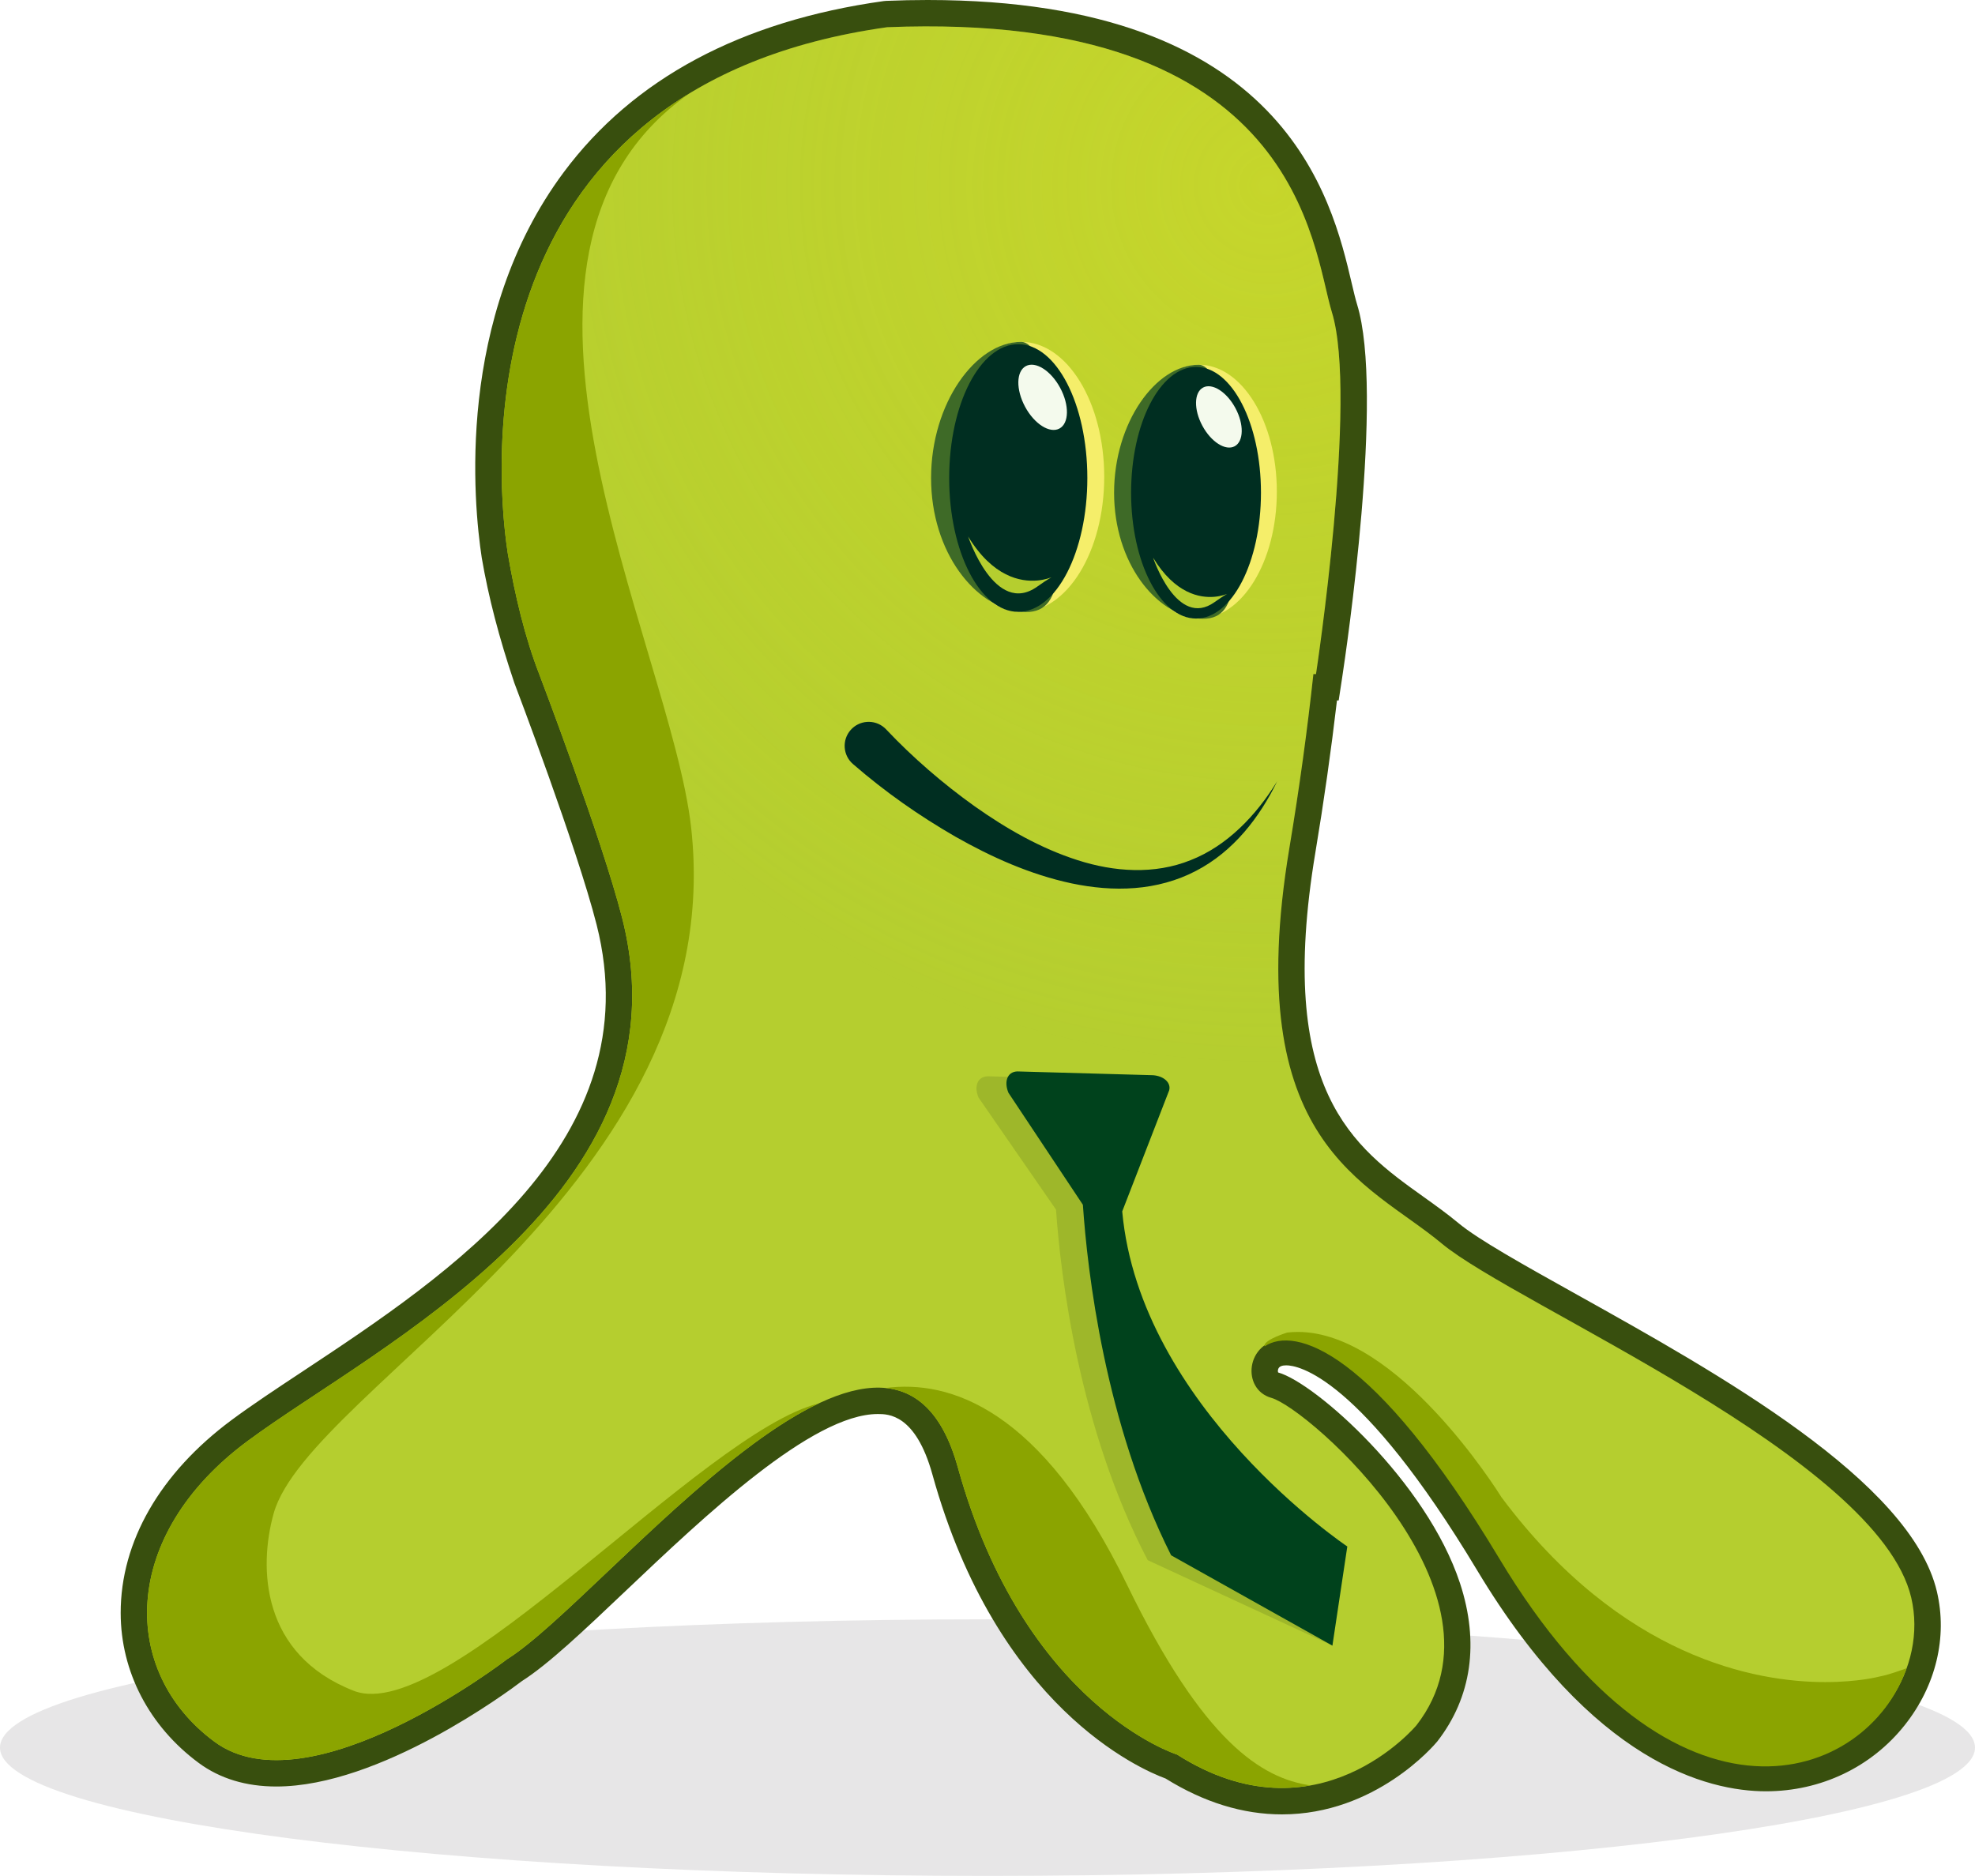
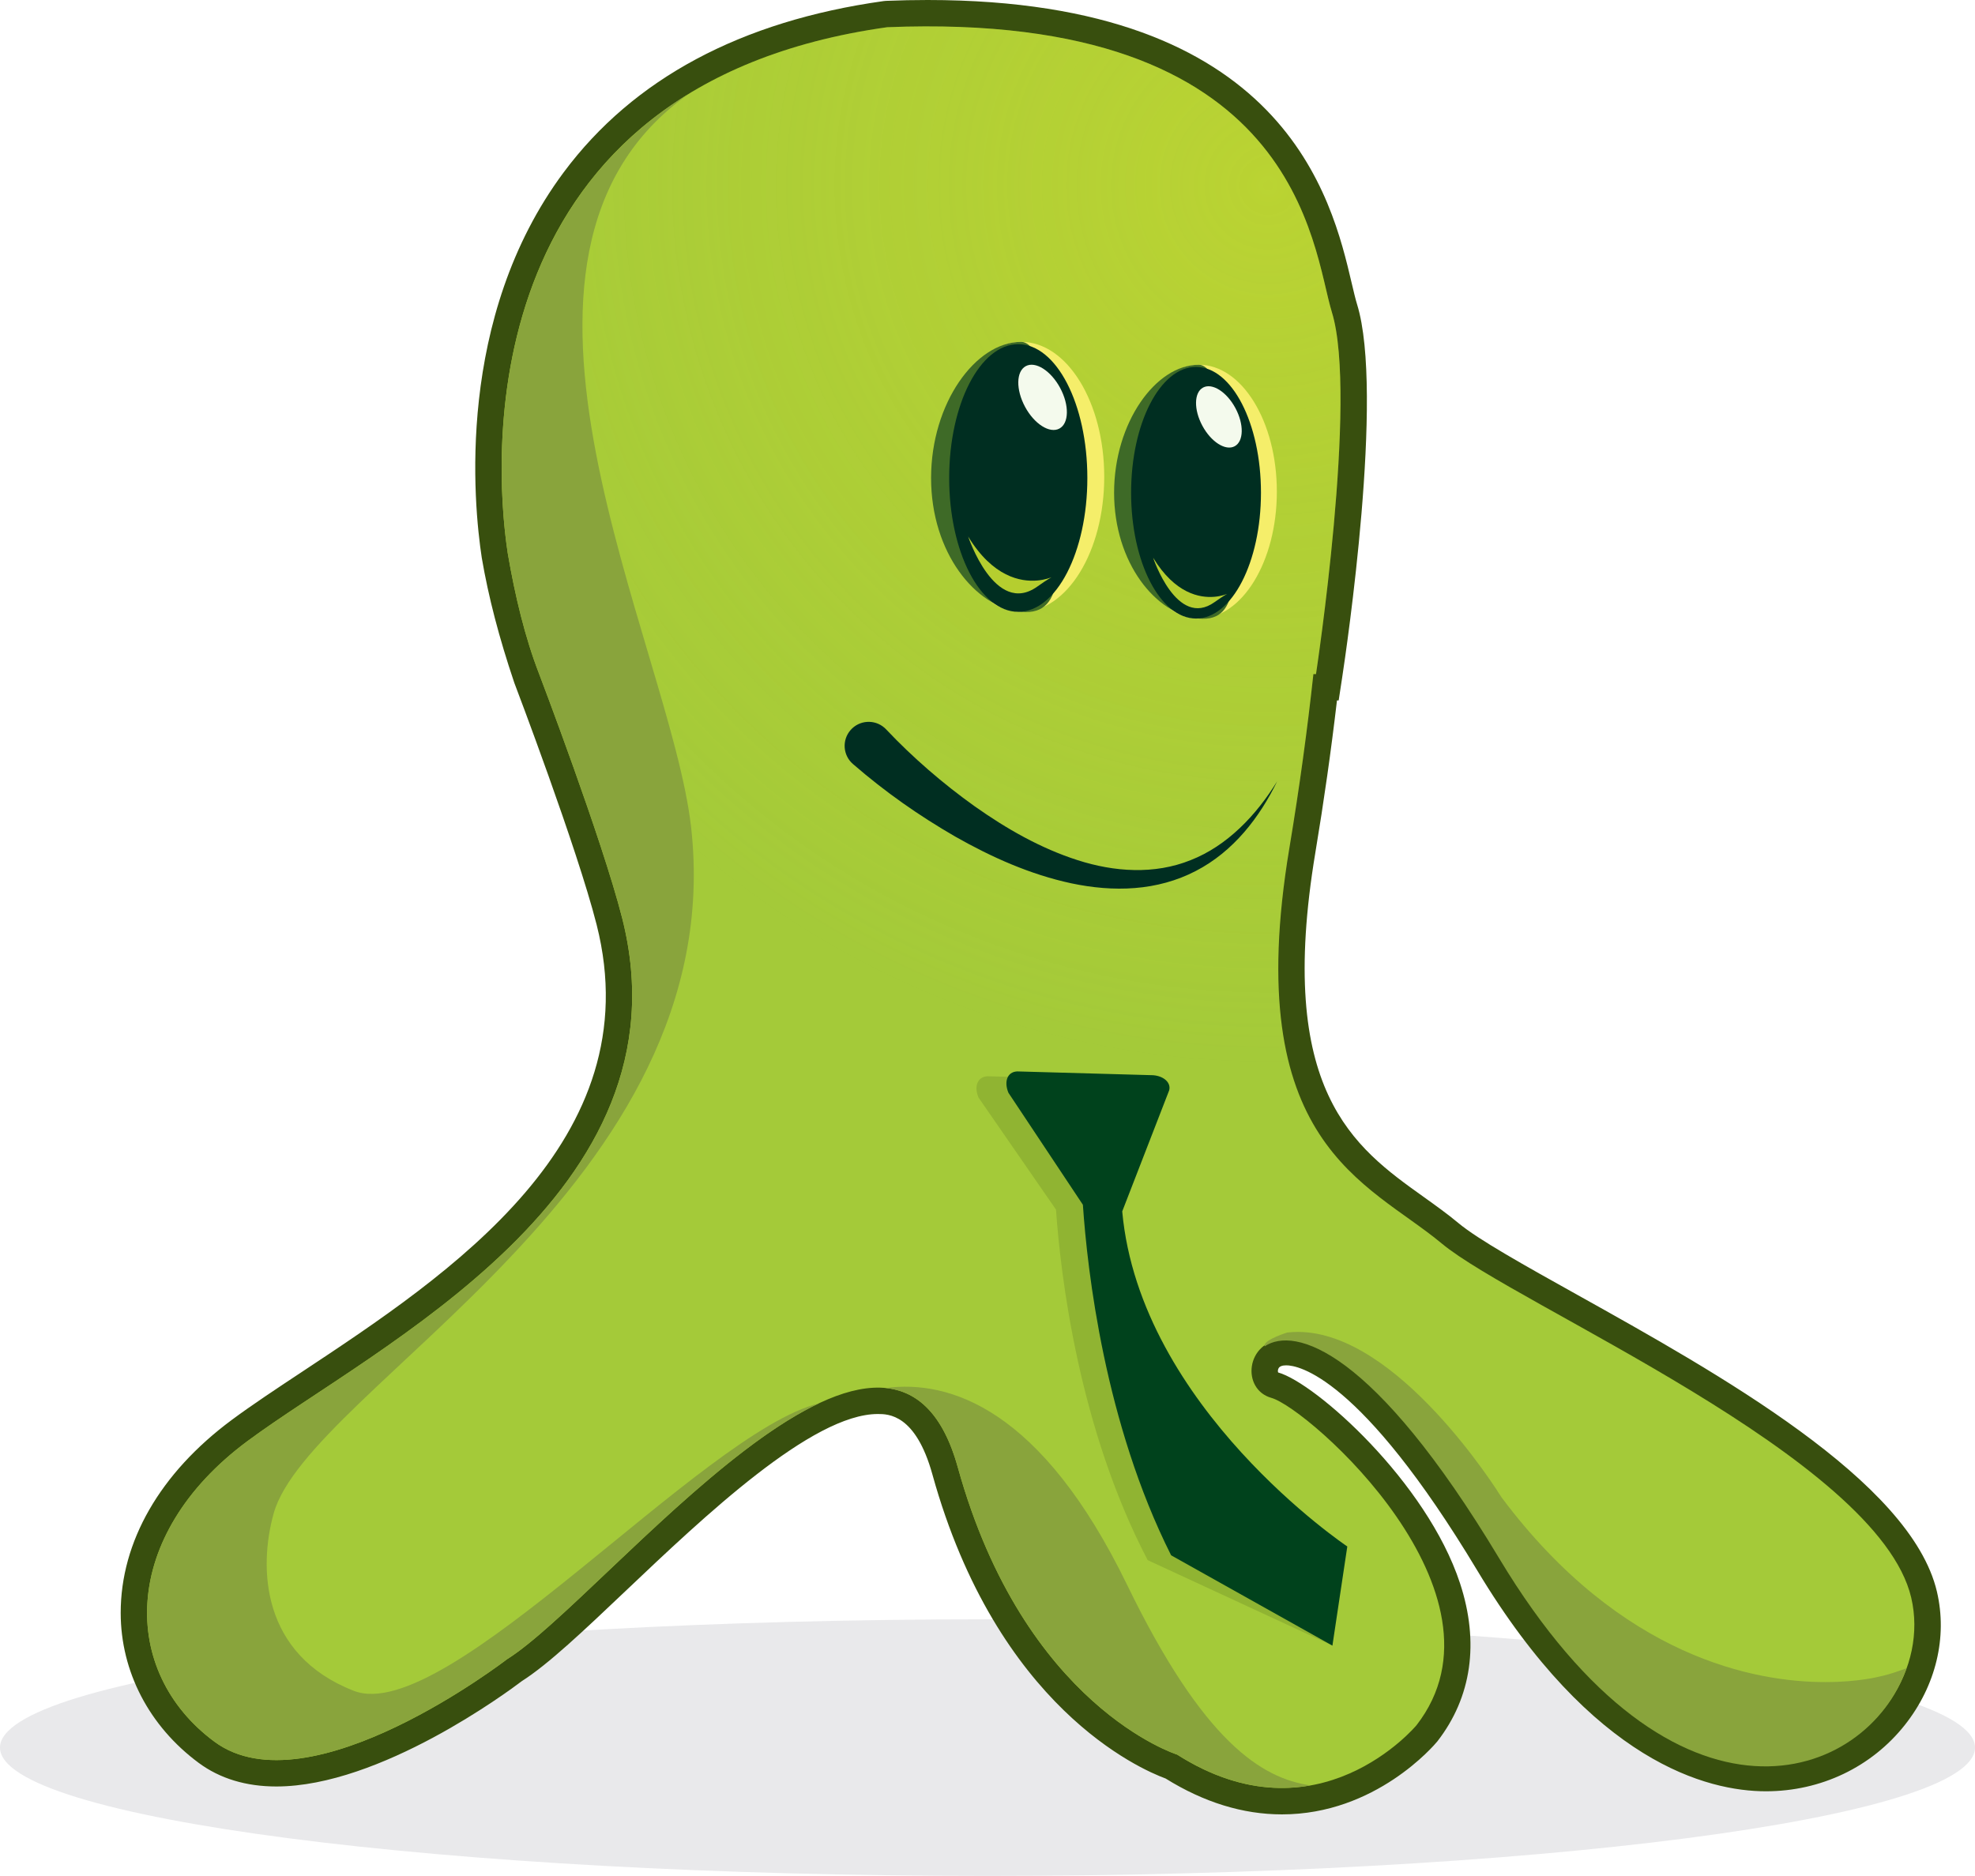
- <svg xmlns="http://www.w3.org/2000/svg" version="1.1" id="Layer_1" x="0px" y="0px" width="244.882px" height="232.628px" viewBox="-0.711 -1 244.882 232.628" enable-background="new -0.711 -1 244.882 232.628" xml:space="preserve">
-   <g>
-     <path id="Under_shadow" opacity="0.11" fill="#231F20" enable-background="new    " d="M244.171,215.716   c0,8.789-54.817,15.912-122.44,15.912c-67.623,0-122.442-7.123-122.442-15.912c0-8.785,54.82-15.91,122.442-15.91   C189.354,199.806,244.171,206.931,244.171,215.716z" />
-     <path id="Outline" fill="#384F0E" d="M158.236,223.998c-4.832,0-9.684-1.496-14.424-4.449c-3.142-1.153-20.911-8.854-28.914-37.707   c-2.079-7.493-5.484-7.493-6.767-7.493c-8.152,0-21.509,12.676-31.261,21.932c-5.141,4.88-9.59,9.103-12.867,11.185   c-1.712,1.301-17.577,13.074-30.448,13.074c-3.761,0-6.998-0.982-9.621-2.92c-6.147-4.545-9.676-11.322-9.682-18.597   c-0.007-8.849,4.881-17.349,13.764-23.937c2.467-1.832,5.496-3.836,8.702-5.957c18.291-12.104,43.341-28.682,36.545-55.463   c-2.419-9.534-10.099-29.706-10.176-29.91l-0.043-0.12c-1.881-5.573-3.197-10.63-4.021-15.461   c-1.023-6.692-3.287-29.746,10.162-47.812c8.641-11.607,21.982-18.75,39.655-21.226l0.323-0.03C110.908-0.965,112.639-1,114.306-1   c44.326,0,50.114,24.616,52.584,35.127c0.248,1.056,0.463,1.967,0.666,2.624c3.383,10.963-1.313,42.744-1.859,46.332l-0.424,2.778   h-0.211c-0.723,6.187-1.621,12.515-2.679,18.854c-4.931,29.595,4.802,36.55,13.388,42.683c1.537,1.1,2.989,2.139,4.373,3.291   c2.437,2.029,8.113,5.195,14.688,8.863c17.465,9.746,41.386,23.09,44.615,36.812c1.33,5.649-0.12,11.682-3.977,16.549   c-4.137,5.223-10.412,8.219-17.22,8.221c-0.001,0-0.002,0-0.003,0c-7.225-0.004-21.479-3.561-35.788-27.377   c-14.554-24.219-22.278-25.445-23.681-25.445c-0.508,0-0.832,0.125-0.965,0.373c-0.119,0.221-0.078,0.459-0.043,0.512   c4.612,1.293,18.402,13.535,22.545,26.131c2.418,7.354,1.447,14.139-2.812,19.621C177.135,215.4,169.859,223.998,158.236,223.998z    M108.133,167.806c4.408,0,10.253,2.131,13.07,12.285c7.668,27.645,24.845,33.316,25.018,33.371l0.414,0.131l0.365,0.232   c3.779,2.407,7.561,3.629,11.236,3.629c8.177,0,13.701-6.07,14.149-6.578c2.78-3.619,3.41-7.824,1.921-12.853   c-3.269-11.045-15.705-21.635-18.301-22.537c-3.21-0.903-5.218-4.049-4.744-7.469c0.508-3.681,3.602-6.25,7.52-6.25   c7.908,0,18.035,9.896,29.287,28.619c12.65,21.057,24.34,24.2,30.181,24.202c0.001,0,0.002,0,0.003,0   c4.796,0,9.203-2.092,12.092-5.737c2.569-3.244,3.592-7.353,2.735-10.99c-2.568-10.911-25.958-23.963-41.435-32.598   c-7.145-3.984-12.783-7.132-15.689-9.554c-1.196-0.996-2.553-1.965-3.988-2.992c-9.131-6.52-21.638-15.459-16.033-49.082   c1.201-7.218,2.196-14.419,2.953-21.402l0.318-2.917h0.427c1.521-10.93,3.948-33.267,1.675-40.64   c-0.271-0.87-0.508-1.883-0.783-3.055c-2.295-9.764-7.072-30.083-46.217-30.083c-1.528,0-3.113,0.031-4.717,0.094   c-15.796,2.247-27.623,8.514-35.155,18.632C62.5,40.3,64.565,61.128,65.482,67.129c0.754,4.417,1.981,9.132,3.742,14.354   c0.557,1.463,7.913,20.84,10.382,30.572c7.938,31.282-20.474,50.086-39.275,62.528c-3.131,2.069-6.088,4.026-8.415,5.754   c-7.176,5.324-11.125,11.957-11.12,18.678c0.004,5.256,2.5,9.992,7.029,13.34c1.494,1.104,3.369,1.641,5.732,1.641   c9.235,0,22.32-8.527,26.583-11.813l0.267-0.185c2.727-1.699,7.212-5.957,11.961-10.465   C83.508,180.962,97.371,167.806,108.133,167.806z" />
-     <path id="Body" fill="#B5CE2F" d="M236.264,197.115c-4.087-17.363-49.021-36.254-58.215-43.914   c-9.189-7.662-25.017-12.256-18.891-49.025c1.265-7.585,2.24-14.775,2.98-21.586h0.322c0,0,5.229-34.312,1.969-44.875   c-2.453-7.955-3.878-37.404-55.136-35.341C58.263,9.529,60.289,54.798,62.249,67.625c0.891,5.222,2.138,10.447,3.896,14.965   c0,0,7.799,20.454,10.291,30.27c8.682,34.212-30.639,53.104-46.468,64.853c-15.832,11.742-15.832,28.593-4.086,37.273   c11.746,8.682,36.256-10.213,36.256-10.213c12.233-7.625,47.682-53.488,55.914-23.807c8.233,29.68,27.191,35.617,27.191,35.617   c17.426,11.106,29.68-3.642,29.68-3.642c12.642-16.274-13.346-39.282-17.999-40.596c-7.469-2.104,2.107-23.935,28.342,19.728   C211.497,235.73,240.35,214.476,236.264,197.115z" />
-     <radialGradient id="Light_on_body_1_" cx="40.546" cy="289.623" r="109.292" gradientTransform="matrix(1 0 0 -1 116 311.6279)" gradientUnits="userSpaceOnUse">
+ <svg xmlns="http://www.w3.org/2000/svg" version="1.1" id="Layer_1" x="0px" y="0px" width="244.883px" height="232.629px" viewBox="-0.189 -2.674 244.883 232.629" enable-background="new -0.189 -2.674 244.883 232.629" xml:space="preserve">
+   <g id="Mascot_1_">
+     <path id="Under_shadow_1_" fill="#E9E9EB" d="M244.693,214.042c0,8.789-54.816,15.912-122.44,15.912   c-67.623,0-122.443-7.123-122.443-15.912c0-8.785,54.82-15.91,122.443-15.91C189.877,198.132,244.693,205.257,244.693,214.042z" />
+     <path id="Outline_1_" fill="#384F0E" d="M158.76,222.324c-4.832,0-9.684-1.496-14.424-4.449   c-3.141-1.154-20.91-8.855-28.915-37.707c-2.078-7.494-5.484-7.494-6.766-7.494c-8.152,0-21.51,12.676-31.262,21.932   c-5.141,4.879-9.59,9.102-12.867,11.184c-1.712,1.301-17.576,13.074-30.447,13.074c-3.761,0-6.998-0.982-9.621-2.92   c-6.147-4.545-9.676-11.322-9.682-18.596C14.77,188.5,19.657,180,28.541,173.412c2.467-1.832,5.496-3.836,8.702-5.957   c18.291-12.105,43.341-28.682,36.544-55.464c-2.419-9.534-10.098-29.706-10.176-29.909l-0.043-0.12   c-1.881-5.573-3.197-10.63-4.021-15.461c-1.023-6.692-3.287-29.746,10.162-47.812C78.349,7.08,91.691-0.062,109.363-2.539   l0.324-0.03c1.744-0.07,3.475-0.105,5.141-0.105c44.327,0,50.116,24.616,52.586,35.127c0.248,1.056,0.463,1.967,0.666,2.624   c3.381,10.963-1.314,42.744-1.861,46.332l-0.424,2.778h-0.211c-0.721,6.187-1.621,12.515-2.678,18.854   c-4.93,29.595,4.803,36.55,13.387,42.683c1.537,1.1,2.99,2.139,4.373,3.291c2.438,2.029,8.115,5.195,14.689,8.863   c17.465,9.746,41.385,23.09,44.615,36.812c1.33,5.65-0.121,11.682-3.977,16.549c-4.137,5.223-10.412,8.219-17.219,8.221   c-0.002,0-0.002,0-0.004,0c-7.223-0.004-21.479-3.561-35.787-27.377c-14.555-24.219-22.279-25.445-23.68-25.445   c-0.508,0-0.834,0.125-0.965,0.373c-0.119,0.221-0.08,0.459-0.045,0.512c4.613,1.293,18.404,13.535,22.545,26.131   c2.42,7.354,1.447,14.139-2.811,19.621C177.658,213.726,170.383,222.324,158.76,222.324z M108.656,166.132   c4.408,0,10.252,2.131,13.07,12.285c7.668,27.645,24.844,33.316,25.016,33.371l0.416,0.131l0.365,0.232   c3.779,2.408,7.559,3.629,11.236,3.629c8.176,0,13.701-6.07,14.15-6.578c2.779-3.619,3.41-7.824,1.92-12.852   c-3.268-11.045-15.705-21.635-18.301-22.537c-3.209-0.904-5.217-4.049-4.744-7.469c0.508-3.68,3.602-6.25,7.52-6.25   c7.908,0,18.035,9.896,29.287,28.619c12.65,21.057,24.34,24.201,30.18,24.203c0.002,0,0.002,0,0.004,0   c4.795,0,9.203-2.092,12.092-5.738c2.568-3.244,3.592-7.352,2.734-10.99c-2.568-10.912-25.957-23.963-41.434-32.598   c-7.145-3.984-12.783-7.131-15.689-9.553c-1.197-0.996-2.553-1.965-3.988-2.992c-9.131-6.521-21.639-15.459-16.035-49.082   c1.203-7.218,2.197-14.419,2.955-21.402l0.318-2.917h0.426c1.521-10.93,3.949-33.267,1.674-40.64   c-0.27-0.87-0.506-1.883-0.783-3.055c-2.295-9.764-7.072-30.083-46.217-30.083c-1.527,0-3.113,0.031-4.717,0.094   c-15.795,2.247-27.623,8.514-35.154,18.632c-11.935,16.033-9.869,36.86-8.952,42.862c0.755,4.417,1.981,9.132,3.741,14.354   c0.558,1.463,7.913,20.84,10.383,30.572c7.938,31.282-20.475,50.086-39.276,62.528c-3.131,2.07-6.088,4.027-8.415,5.754   c-7.176,5.324-11.125,11.957-11.12,18.678c0.004,5.256,2.5,9.992,7.029,13.34c1.494,1.104,3.369,1.641,5.732,1.641   c9.235,0,22.32-8.527,26.583-11.814l0.267-0.184c2.727-1.699,7.213-5.957,11.961-10.465   C84.031,179.289,97.894,166.132,108.656,166.132z" />
+     <path id="Body_1_" fill="#A4CA39" d="M236.785,195.441c-4.086-17.363-49.021-36.254-58.213-43.914   c-9.189-7.662-25.018-12.256-18.891-49.025c1.264-7.585,2.24-14.775,2.98-21.586h0.322c0,0,5.229-34.312,1.969-44.875   C162.5,28.086,161.076-1.363,109.818,0.7C58.785,7.855,60.811,53.125,62.771,65.951c0.891,5.222,2.139,10.447,3.896,14.965   c0,0,7.799,20.454,10.29,30.27c8.682,34.212-30.639,53.105-46.468,64.853c-15.832,11.742-15.832,28.592-4.086,37.273   s36.257-10.213,36.257-10.213c12.232-7.625,47.682-53.488,55.914-23.807c8.233,29.68,27.192,35.617,27.192,35.617   c17.426,11.107,29.68-3.641,29.68-3.641c12.641-16.275-13.346-39.283-18-40.596c-7.469-2.104,2.107-23.934,28.342,19.727   C212.02,234.056,240.873,212.802,236.785,195.441z" />
+     <radialGradient id="Light_on_body_2_" cx="157.068" cy="20.332" r="109.292" gradientUnits="userSpaceOnUse">
      <stop offset="0" style="stop-color:#EEE824" />
      <stop offset="1" style="stop-color:#EEE824;stop-opacity:0" />
    </radialGradient>
-     <path id="Light_on_body" opacity="0.3" fill="url(#Light_on_body_1_)" enable-background="new    " d="M236.264,197.115   c-4.087-17.363-49.021-36.254-58.215-43.914c-9.189-7.662-25.017-12.256-18.891-49.025c1.265-7.585,2.24-14.775,2.98-21.586h0.322   c0,0,5.229-34.312,1.969-44.875c-2.453-7.955-3.878-37.404-55.136-35.341C58.263,9.529,60.289,54.798,62.249,67.625   c0.891,5.222,2.138,10.447,3.896,14.965c0,0,7.799,20.454,10.291,30.27c8.682,34.212-30.639,53.104-46.468,64.853   c-15.832,11.742-15.832,28.593-4.086,37.273c11.746,8.682,36.256-10.213,36.256-10.213c12.233-7.625,47.682-53.488,55.914-23.807   c8.233,29.68,27.191,35.617,27.191,35.617c17.426,11.106,29.68-3.642,29.68-3.642c12.642-16.274-13.346-39.282-17.999-40.596   c-7.469-2.104,2.107-23.935,28.342,19.728C211.497,235.73,240.35,214.476,236.264,197.115z" />
-     <path id="smile_3_" fill="#002E21" d="M109.213,89.503c3.226,3.415,6.994,6.679,10.92,9.48c3.952,2.797,8.202,5.225,12.77,6.684   c4.531,1.457,9.52,1.812,14.015-0.002c4.511-1.766,8.124-5.534,10.729-9.78c-2.176,4.47-5.42,8.716-10.109,11.132   c-2.314,1.206-4.915,1.905-7.543,2.107c-2.631,0.211-5.277-0.042-7.838-0.579c-5.135-1.096-9.928-3.25-14.417-5.798   c-4.501-2.598-8.671-5.516-12.694-9.004c-1.243-1.076-1.378-2.958-0.3-4.2c1.078-1.245,2.958-1.378,4.202-0.3   c0.074,0.062,0.146,0.13,0.212,0.202L109.213,89.503z" />
-     <g id="Shadows">
-       <path id="Right_Leg_shadow" fill="#8BA400" d="M234.923,206.148c-1.019,0.361-1.907,0.623-2.623,0.762    c-0.022,0.008-2.587,0.682-6.698,0.682c-8.59,0-25.229-2.979-40.129-22.899c-0.521-0.838-12.879-20.522-25.246-20.522    c-0.453,0-0.903,0.022-1.343,0.078c0,0-2.628,0.812-2.804,1.551c-0.016,0.057,0.001,0.107,0.016,0.156    c3.709-2.482,13.43,0.246,29.086,26.305c21.916,36.469,45.654,27.639,50.494,13.621L234.923,206.148z" />
-       <path id="Middle_Leg_shadow" fill="#8BA400" d="M145.242,216.583c6.296,4.01,11.91,4.639,16.52,3.817    c-6.01-0.881-13.223-5.312-22.717-24.854c-10.631-21.887-22.019-25.485-29.982-24.42c3.973,0.375,7.155,3.23,8.988,9.838    C126.284,210.646,145.242,216.583,145.242,216.583z" />
-       <path id="Left_Leg_shadow_and_body_shadow" fill="#8BA400" d="M43.154,208.673c-11.498-4.488-11.81-15.266-9.936-21.986    c4.385-15.725,56.719-40.783,51.764-85.079c-2.529-22.607-28.855-70.864-0.254-90.993h0.001    c-25.658,15.641-24.052,46.734-22.481,57.01c0.891,5.222,2.138,10.447,3.896,14.965c0,0,7.799,20.454,10.291,30.27    c8.682,34.212-30.639,53.104-46.468,64.853c-15.832,11.742-15.832,28.593-4.086,37.273c11.746,8.682,36.256-10.213,36.256-10.213    c7.806-4.865,25.064-25.297,38.673-31.738C86.316,176.634,54.652,213.16,43.154,208.673z" />
-       <path id="tie_shadow_3_" opacity="0.18" fill="#384F0E" enable-background="new    " d="M135.286,149.83l6.054-15.018    c0.268-0.941-0.679-1.773-2.07-1.877l-17.275-0.463c-1.392-0.109-2.025,1.094-1.375,2.637l9.604,13.889    c0.578,8.188,2.81,27.088,11.371,43.474l22.903,10.6l-0.199-11.694C164.297,191.375,137.583,174.175,135.286,149.83z" />
+     <path id="Light_on_body_1_" opacity="0.3" fill="url(#Light_on_body_2_)" d="M236.785,195.441   c-4.086-17.363-49.021-36.254-58.213-43.914c-9.189-7.662-25.018-12.256-18.891-49.025c1.264-7.585,2.24-14.775,2.98-21.586h0.322   c0,0,5.229-34.312,1.969-44.875C162.5,28.086,161.076-1.363,109.818,0.7C58.785,7.855,60.811,53.125,62.771,65.951   c0.891,5.222,2.139,10.447,3.896,14.965c0,0,7.799,20.454,10.29,30.27c8.682,34.212-30.639,53.105-46.468,64.853   c-15.832,11.742-15.832,28.592-4.086,37.273s36.257-10.213,36.257-10.213c12.232-7.625,47.682-53.488,55.914-23.807   c8.233,29.68,27.192,35.617,27.192,35.617c17.426,11.107,29.68-3.641,29.68-3.641c12.641-16.275-13.346-39.283-18-40.596   c-7.469-2.104,2.107-23.934,28.342,19.727C212.02,234.056,240.873,212.802,236.785,195.441z" />
+     <path id="smile_1_" fill="#002E21" d="M109.736,87.829c3.225,3.415,6.994,6.679,10.92,9.48c3.952,2.797,8.202,5.225,12.77,6.684   c4.531,1.457,9.518,1.812,14.014-0.002c4.51-1.766,8.123-5.534,10.729-9.78c-2.176,4.47-5.42,8.716-10.109,11.132   c-2.316,1.206-4.916,1.905-7.543,2.107c-2.631,0.211-5.277-0.042-7.838-0.579c-5.135-1.096-9.928-3.25-14.418-5.798   c-4.5-2.598-8.67-5.516-12.693-9.004c-1.244-1.076-1.379-2.958-0.301-4.2c1.078-1.245,2.959-1.378,4.203-0.3   c0.074,0.062,0.145,0.13,0.211,0.202L109.736,87.829z" />
+     <g id="Shadows_1_">
+       <path id="Right_Leg_shadow_1_" fill="#89A43C" d="M235.445,204.474c-1.018,0.361-1.906,0.623-2.623,0.762    c-0.023,0.008-2.586,0.682-6.697,0.682c-8.59,0-25.23-2.98-40.131-22.9c-0.52-0.838-12.877-20.523-25.246-20.523    c-0.451,0-0.902,0.023-1.342,0.078c0,0-2.627,0.812-2.803,1.551c-0.016,0.057,0,0.107,0.016,0.156    c3.707-2.482,13.428,0.246,29.084,26.305c21.916,36.469,45.656,27.639,50.496,13.621L235.445,204.474z" />
+       <path id="Middle_Leg_shadow_1_" fill="#89A43C" d="M145.766,214.91c6.295,4.01,11.91,4.639,16.52,3.818    c-6.01-0.881-13.223-5.312-22.717-24.854c-10.631-21.887-22.02-25.486-29.983-24.42c3.973,0.375,7.154,3.23,8.988,9.838    C126.807,208.972,145.766,214.91,145.766,214.91z" />
+       <path id="Left_Leg_shadow_and_body_shadow_1_" fill="#89A43C" d="M43.677,207c-11.498-4.488-11.81-15.266-9.936-21.986    c4.385-15.725,56.719-40.783,51.764-85.079C82.976,77.328,56.65,29.07,85.251,8.941l0.002,0    c-25.658,15.641-24.053,46.734-22.482,57.01c0.891,5.222,2.139,10.447,3.896,14.965c0,0,7.799,20.454,10.29,30.27    c8.682,34.212-30.639,53.105-46.468,64.853c-15.832,11.742-15.832,28.592-4.086,37.273s36.257-10.213,36.257-10.213    c7.806-4.865,25.064-25.297,38.672-31.738C86.839,174.96,55.174,211.486,43.677,207z" />
+       <path id="tie_shadow_1_" opacity="0.18" fill="#384F0E" d="M135.809,148.156l6.055-15.018c0.268-0.941-0.68-1.773-2.07-1.877    l-17.278-0.463c-1.391-0.109-2.025,1.094-1.375,2.637l9.604,13.889c0.578,8.188,2.809,27.088,11.371,43.473l22.904,10.6    l-0.199-11.695C164.82,189.701,138.105,172.501,135.809,148.156z" />
    </g>
-     <path id="tie" fill="#00421C" d="M166.343,190.775l-1.847,12.295l-19.997-11.199c-8.237-16.383-10.385-35.285-10.942-43.471   l-9.234-13.893c-0.625-1.541-0.02-2.744,1.32-2.637l16.623,0.465c1.336,0.102,2.245,0.934,1.989,1.877l-5.821,15.012   C140.641,173.574,166.343,190.775,166.343,190.775z" />
-     <g id="eye_8_">
-       <path fill="#F5EE6A" d="M157.605,59.967c0,8.693-4.33,15.737-9.672,15.737s-8.398-6.909-8.398-15.602    c0-8.69,3.058-15.871,8.398-15.871C153.275,44.231,157.605,51.277,157.605,59.967z" />
-       <path fill="#3E6A27" d="M152.171,60.801c0,8.691,1.226,15.397-4.237,14.903c-5.317-0.479-10.508-6.909-10.508-15.602    c0-8.69,5.167-15.871,10.508-15.871C150.324,44.231,152.171,52.111,152.171,60.801z" />
-       <ellipse fill="#002E21" cx="147.586" cy="60.102" rx="8.051" ry="15.602" />
-       <path fill="#F4FAED" d="M152.463,49.597c1.086,2.012,1.045,4.133-0.084,4.741c-1.13,0.609-2.922-0.527-4.005-2.537    c-1.083-2.01-1.045-4.13,0.085-4.741C149.588,46.454,151.383,47.588,152.463,49.597z" />
-       <path fill="#B5CE2F" d="M142.264,68.161c0,0,2.938,8.853,7.619,5.508C154.562,70.324,147.693,77.086,142.264,68.161z" />
+     <path id="tie_1_" fill="#00421C" d="M166.865,189.101l-1.846,12.295l-19.998-11.199c-8.238-16.383-10.385-35.285-10.941-43.471   l-9.236-13.893c-0.625-1.541-0.018-2.744,1.322-2.637l16.621,0.465c1.336,0.102,2.246,0.934,1.99,1.877l-5.82,15.012   C141.164,171.9,166.865,189.101,166.865,189.101z" />
+     <g id="eye_2_">
+       <path fill="#F5EE6A" d="M158.129,58.293c0,8.693-4.33,15.737-9.672,15.737s-8.398-6.909-8.398-15.602    c0-8.69,3.057-15.871,8.398-15.871S158.129,49.603,158.129,58.293z" />
+       <path fill="#3E6A27" d="M152.693,59.127c0,8.691,1.227,15.397-4.236,14.903c-5.318-0.479-10.508-6.909-10.508-15.602    c0-8.69,5.166-15.871,10.508-15.871C150.848,42.557,152.693,50.437,152.693,59.127z" />
+       <path fill="#002E21" d="M156.16,58.428c0,8.616-3.605,15.602-8.053,15.602c-4.443,0-8.049-6.986-8.049-15.602    s3.605-15.602,8.049-15.602C152.555,42.827,156.16,49.812,156.16,58.428z" />
+       <path fill="#F4FAED" d="M152.986,47.923c1.086,2.012,1.045,4.133-0.084,4.741c-1.131,0.609-2.922-0.527-4.006-2.537    c-1.082-2.009-1.045-4.13,0.086-4.741C150.111,44.78,151.906,45.914,152.986,47.923z" />
+       <path fill="#B5CE2F" d="M142.787,66.487c0,0,2.938,8.853,7.619,5.508C155.086,68.65,148.217,75.412,142.787,66.487z" />
    </g>
-     <g id="eye_7_">
-       <path fill="#F5EE6A" d="M136.203,58.135c0,9.248-4.605,16.74-10.29,16.74c-5.68,0-8.934-7.35-8.934-16.596    c0-9.246,3.254-16.884,8.934-16.884C131.598,41.395,136.203,48.889,136.203,58.135z" />
-       <path fill="#3E6A27" d="M130.423,59.022c0,9.246,1.304,16.38-4.51,15.853c-5.657-0.509-11.179-7.348-11.179-16.596    c0-9.246,5.499-16.884,11.179-16.884C128.458,41.395,130.423,49.776,130.423,59.022z" />
-       <ellipse fill="#002E21" cx="125.544" cy="58.278" rx="8.565" ry="16.596" />
-       <ellipse transform="matrix(-0.4739 -0.8806 0.8806 -0.4739 146.981 184.3575)" fill="#F4FAED" cx="128.56" cy="48.274" rx="4.396" ry="2.471" />
-       <path fill="#B5CE2F" d="M119.33,65.531c0,0,3.311,9.973,8.583,6.203C133.188,67.966,125.447,75.583,119.33,65.531z" />
+     <g id="eye_1_">
+       <path fill="#F5EE6A" d="M136.727,56.461c0,9.248-4.607,16.74-10.291,16.74c-5.68,0-8.934-7.35-8.934-16.596    c0-9.246,3.254-16.884,8.934-16.884C132.119,39.721,136.727,47.215,136.727,56.461z" />
+       <path fill="#3E6A27" d="M130.945,57.348c0,9.246,1.303,16.38-4.51,15.853c-5.657-0.509-11.178-7.348-11.178-16.596    c0-9.246,5.498-16.884,11.178-16.884C128.98,39.721,130.945,48.102,130.945,57.348z" />
+       <ellipse fill="#002E21" cx="126.067" cy="56.604" rx="8.566" ry="16.596" />
+       <ellipse transform="matrix(0.8806 -0.4739 0.4739 0.8806 -6.6698 66.7344)" fill="#F4FAED" cx="129.08" cy="46.602" rx="2.471" ry="4.396" />
+       <path fill="#B5CE2F" d="M119.853,63.857c0,0,3.311,9.973,8.583,6.203C133.709,66.292,125.971,73.909,119.853,63.857z" />
    </g>
  </g>
</svg>
